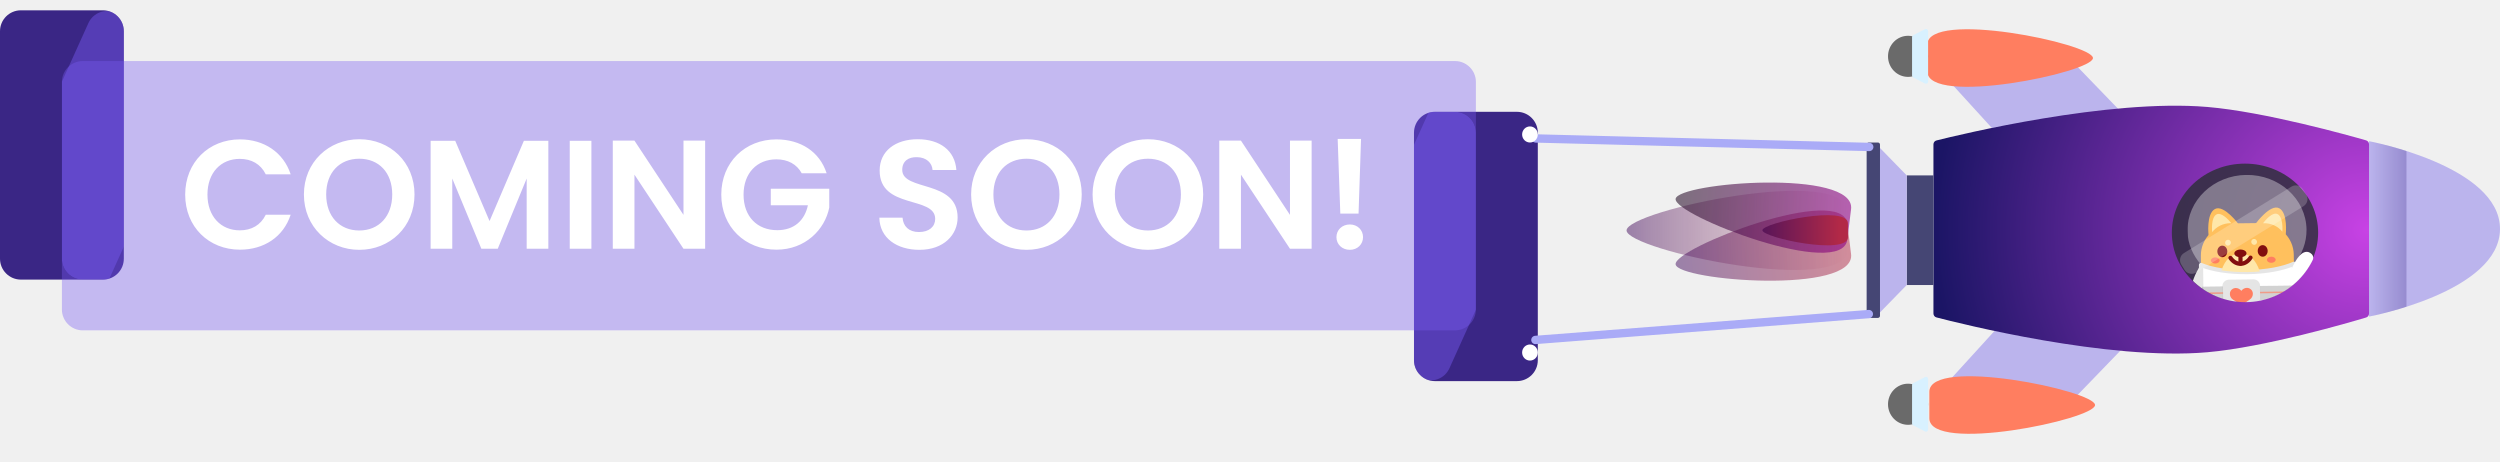
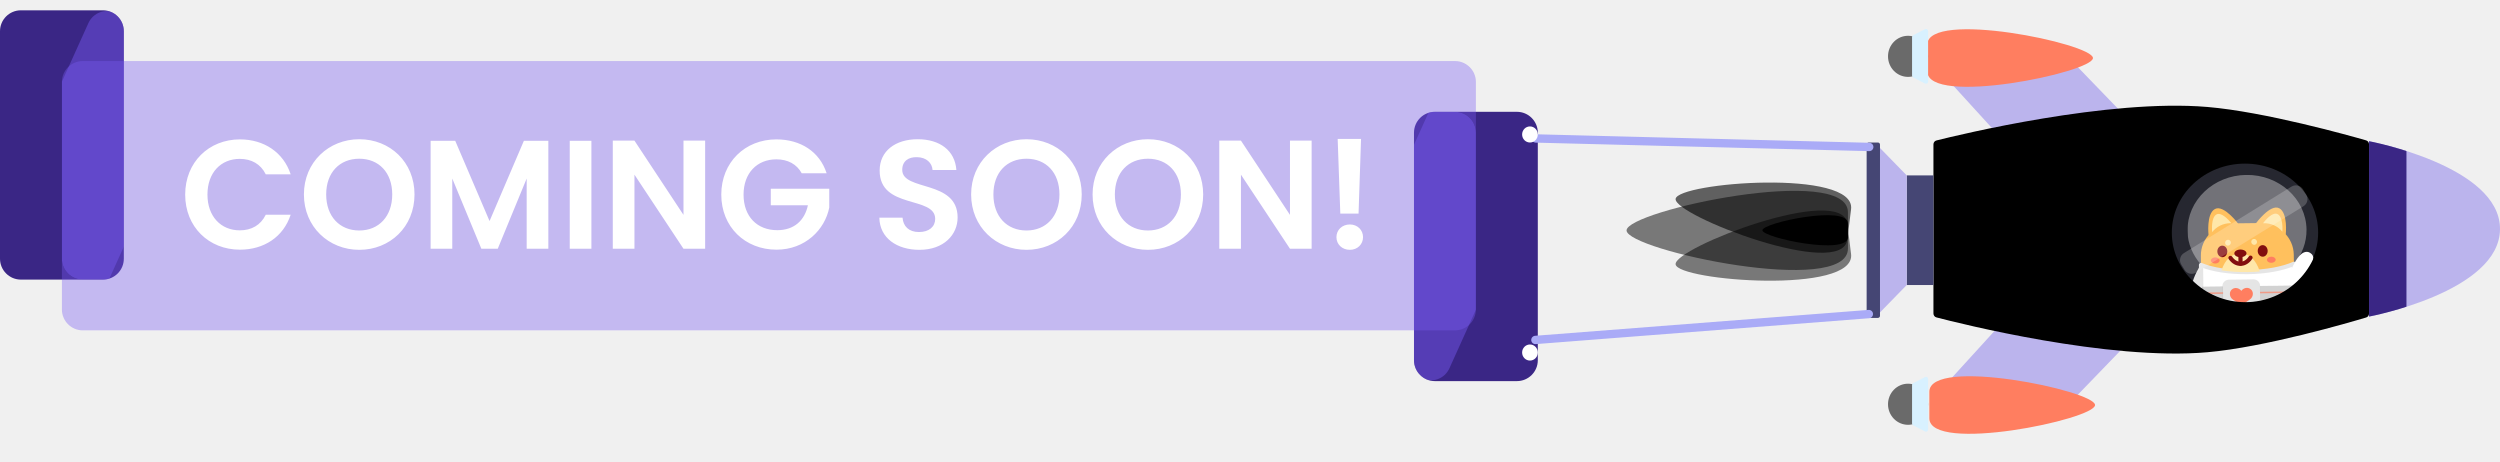
<svg xmlns="http://www.w3.org/2000/svg" width="1196" height="221" viewBox="0 0 1196 221" fill="none">
  <path d="M1196 109.501C1196 79.349 1133.35 67.545 1133.35 67.545V151.457C1133.35 151.457 1196 139.653 1196 109.501Z" fill="#BBB4ED" />
  <rect width="83.912" height="6.392" rx="1" transform="matrix(0 -1 -1 0 899.389 152.09)" fill="#454674" />
  <path d="M978.58 201.069C980.319 201.589 982.195 201.091 983.469 199.772L1028.53 153.123C1030.58 150.999 1030.4 147.524 1028.14 145.636L996.295 119.023C994.282 117.34 991.342 117.544 989.569 119.49L934.273 180.167C931.762 182.923 932.967 187.428 936.499 188.484L978.58 201.069Z" fill="#BBB4ED" />
  <path d="M978.58 19.876C980.319 19.356 982.195 19.854 983.469 21.173L1028.52 67.823C1030.58 69.946 1030.4 73.421 1028.14 75.31L996.295 101.923C994.282 103.605 991.342 103.401 989.569 101.456L934.273 40.778C931.762 38.022 932.967 33.517 936.499 32.461L978.58 19.876Z" fill="#BBB4ED" />
  <path d="M1131.96 151.891C1132.8 151.638 1133.35 150.871 1133.35 149.993V69.051C1133.35 68.165 1132.79 67.392 1131.94 67.147C1123.94 64.84 1083.58 53.504 1056 51.168C1008.69 47.161 937.405 64.428 926.405 67.189C925.522 67.411 924.959 68.193 924.959 69.103V149.939C924.959 150.842 925.512 151.619 926.386 151.847C937.322 154.703 1008.65 172.677 1056 168.514C1083.64 166.085 1124.01 154.277 1131.96 151.891Z" fill="url(#paint0_diamond_814_6242)" />
  <rect width="52.445" height="12.785" transform="matrix(0 -1 -1 0 924.959 136.357)" fill="#454674" />
  <path d="M912.174 136.357V83.912L899.389 70.801V149.469L912.174 136.357Z" fill="#BBB4ED" />
  <ellipse rx="9.833" ry="9.589" transform="matrix(0 -1 -1 0 912.813 193.393)" fill="#6A6A6A" />
  <path d="M920.946 206.413C921.611 206.755 922.402 206.271 922.402 205.524V181.263C922.402 180.515 921.611 180.032 920.946 180.373L915.275 183.281C914.941 183.452 914.731 183.796 914.731 184.171V202.616C914.731 202.991 914.941 203.334 915.275 203.506L920.946 206.413Z" fill="#D8F1FF" />
  <path d="M1001.27 27.766C1001.27 20.876 922 4.478 922 21.438C922 25.86 922 27.766 922 34.095C922 51.054 1001.27 34.656 1001.27 27.766Z" fill="#FF7E60" />
  <path d="M1002.27 193.766C1002.27 186.876 923 170.478 923 187.438C923 191.86 923 193.766 923 200.095C923 217.054 1002.27 200.656 1002.27 193.766Z" fill="#FF7E60" />
  <path opacity="0.5" d="M778.147 110.231C778.147 100.754 884.047 78.198 884.047 101.526C884.047 107.609 884.047 110.231 884.047 118.936C884.047 142.265 778.147 119.709 778.147 110.231Z" fill="url(#paint1_linear_814_6242)" />
  <path opacity="0.5" d="M801.613 126.473C800.639 118.563 881.364 87.551 883.762 107.02C884.387 112.097 884.657 114.286 885.552 121.551C887.951 141.02 802.588 134.383 801.613 126.473Z" fill="url(#paint2_linear_814_6242)" />
  <path opacity="0.6" d="M801.613 95.148C800.639 103.058 881.364 134.07 883.762 114.601C884.387 109.524 884.657 107.335 885.552 100.07C887.951 80.601 802.588 87.238 801.613 95.148Z" fill="url(#paint3_linear_814_6242)" />
  <ellipse rx="9.833" ry="9.589" transform="matrix(0 -1 -1 0 912.813 26.9517)" fill="#6A6A6A" />
  <path d="M920.946 39.972C921.611 40.313 922.402 39.83 922.402 39.082V14.822C922.402 14.074 921.611 13.591 920.946 13.932L915.275 16.84C914.941 17.011 914.731 17.354 914.731 17.729V36.174C914.731 36.549 914.941 36.893 915.275 37.064L920.946 39.972Z" fill="#D8F1FF" />
  <path d="M843.135 110.157C843.135 113.766 884.047 122.355 884.047 113.472C884.047 111.155 884.047 110.156 884.047 106.842C884.047 97.958 843.135 106.547 843.135 110.157Z" fill="url(#paint4_linear_814_6242)" />
  <mask id="mask0_814_6242" style="mask-type:alpha" maskUnits="userSpaceOnUse" x="1133" y="67" width="63" height="85">
    <path d="M1196 109.501C1196 79.349 1133.35 67.545 1133.35 67.545V151.457C1133.35 151.457 1196 139.653 1196 109.501Z" fill="url(#paint5_linear_814_6242)" />
  </mask>
  <g mask="url(#mask0_814_6242)">
    <rect width="136.358" height="35.798" transform="matrix(0 -1 -1 0 1151.25 171.125)" fill="#3A2685" />
  </g>
  <ellipse cx="1074" cy="111.277" rx="35" ry="33" fill="#2E2F3A" fill-opacity="0.83" />
  <mask id="mask1_814_6242" style="mask-type:alpha" maskUnits="userSpaceOnUse" x="1038" y="73" width="73" height="72">
    <path d="M1039.8 108.778C1039.8 89.844 1055.18 74.5 1074.15 74.5C1093.12 74.5 1108.5 89.844 1108.5 108.778C1108.5 127.713 1093.12 143.057 1074.15 143.057C1055.18 143.057 1039.8 127.713 1039.8 108.778Z" fill="#756F9B" stroke="#D8F1FF" stroke-width="3" />
  </mask>
  <g mask="url(#mask1_814_6242)">
    <g clip-path="url(#clip0_814_6242)">
      <path d="M1058.36 160.679C1061.16 160.643 1063.34 154.694 1063.25 147.392C1063.15 140.09 1060.8 134.199 1058 134.234C1055.21 134.27 1053.02 140.219 1053.12 147.521C1053.22 154.824 1055.56 160.714 1058.36 160.679Z" fill="#E5E5E5" />
      <path opacity="0.35" d="M1103.44 109.821C1103.52 115.99 1101.26 121.717 1097.52 126.271C1092.34 128.642 1084.33 130.17 1075.23 130.286C1066.11 130.402 1058.2 128.864 1052.96 126.613C1049.13 122.166 1046.57 116.692 1046.49 110.547C1046.29 95.909 1058.88 83.88 1074.61 83.68C1090.33 83.479 1103.24 95.183 1103.44 109.821Z" fill="white" />
      <path d="M1053.04 126.38C1053.04 126.38 1044.51 138.744 1050.74 142.748C1050.74 142.748 1052.19 143.588 1053.53 143.06C1059.22 140.82 1058.34 127.908 1058.34 127.908L1053.07 126.377L1053.04 126.38Z" fill="#E5E5E5" />
      <path d="M1092.91 160.239C1095.71 160.204 1097.9 154.255 1097.8 146.952C1097.7 139.65 1095.35 133.759 1092.56 133.795C1089.76 133.83 1087.57 139.779 1087.67 147.081C1087.77 154.384 1090.11 160.275 1092.91 160.239Z" fill="white" />
      <path d="M1097.4 126.187L1097.34 121.785C1097.29 117.73 1095.54 113.863 1092.48 111.034C1089.41 108.206 1085.29 106.647 1081.02 106.701L1068.81 106.857C1064.54 106.912 1060.46 108.575 1057.48 111.481C1054.49 114.386 1052.85 118.297 1052.9 122.352L1052.96 126.754C1058.21 128.947 1066.24 130.287 1075.23 130.173C1084.22 130.058 1092.21 128.51 1097.4 126.187Z" fill="#FFC05D" />
      <path d="M1075.23 130.173C1066.24 130.287 1058.21 128.944 1052.96 126.754L1053.19 144.098C1053.25 148.153 1055 152.02 1058.06 154.849C1061.12 157.677 1065.24 159.236 1069.52 159.181L1081.72 159.026C1085.99 158.971 1090.07 157.308 1093.06 154.402C1096.04 151.497 1097.69 147.586 1097.63 143.531L1097.4 126.187C1092.21 128.511 1084.22 130.058 1075.23 130.173Z" fill="white" stroke="#E5E5E5" stroke-width="2" stroke-linecap="round" stroke-linejoin="round" />
      <path d="M1071.68 121.299L1071.66 121.3C1071.66 121.298 1071.67 121.298 1071.68 121.299Z" fill="#FFE7A9" />
      <path d="M1081.11 129.887C1079.13 123.998 1075.94 121.256 1071.68 121.328C1067.64 121.397 1064.57 123.906 1062.77 129.34C1066.89 129.961 1071.06 130.24 1075.23 130.173C1077.25 130.147 1079.21 130.049 1081.11 129.887Z" fill="#FFE7A9" />
      <path d="M1082.51 122.808C1083.82 122.792 1084.87 121.537 1084.85 120.007C1084.83 118.477 1083.75 117.25 1082.43 117.266C1081.12 117.283 1080.07 118.537 1080.09 120.068C1080.11 121.598 1081.19 122.825 1082.51 122.808Z" fill="#820E0F" />
      <path d="M1078.62 117.112C1079.37 116.992 1079.86 116.271 1079.73 115.501C1079.59 114.732 1078.87 114.206 1078.13 114.326C1077.38 114.446 1076.89 115.167 1077.02 115.936C1077.16 116.705 1077.88 117.232 1078.62 117.112Z" fill="#FFE7A9" />
      <path d="M1067.21 116.362C1067.37 115.598 1066.9 114.862 1066.16 114.72C1065.42 114.577 1064.69 115.081 1064.52 115.846C1064.36 116.611 1064.83 117.346 1065.57 117.489C1066.31 117.631 1067.04 117.127 1067.21 116.362Z" fill="#FFE7A9" />
      <path d="M1059.8 126.074C1060.95 126.059 1061.88 125.389 1061.87 124.578C1061.86 123.767 1060.91 123.121 1059.76 123.136C1058.61 123.15 1057.69 123.82 1057.7 124.631C1057.71 125.443 1058.65 126.088 1059.8 126.074Z" fill="#FF7E60" />
      <path d="M1086.61 125.732C1087.76 125.717 1088.69 125.048 1088.68 124.236C1088.66 123.425 1087.72 122.779 1086.57 122.794C1085.42 122.808 1084.49 123.478 1084.51 124.289C1084.52 125.101 1085.46 125.747 1086.61 125.732Z" fill="#FF7E60" />
      <path d="M1070.92 107.247L1063.76 109.914L1056.58 112.58C1056.58 112.58 1055.38 102.248 1059.65 99.984C1063.92 97.72 1070.92 107.247 1070.92 107.247Z" fill="#FFC05D" />
      <path d="M1079.13 106.96L1086.32 109.581L1093.5 112.202C1093.5 112.202 1094.65 101.863 1090.38 99.624C1086.1 97.383 1079.13 106.96 1079.13 106.96Z" fill="#FFC05D" />
      <path d="M1067.02 106.766L1067.47 106.761C1066.11 105.111 1062.68 101.356 1060.4 102.566C1057.68 104.01 1058.23 110.293 1058.31 111.044C1059.31 109.737 1060.62 108.669 1062.13 107.927C1063.64 107.184 1065.32 106.787 1067.02 106.766Z" fill="#FFE7A9" />
      <path d="M1083.06 106.789L1082.61 106.795C1083.92 105.111 1087.25 101.27 1089.56 102.421C1092.32 103.796 1091.94 110.091 1091.88 110.843C1090.84 109.562 1089.51 108.528 1087.98 107.825C1086.44 107.121 1084.76 106.766 1083.06 106.789Z" fill="#FFE7A9" />
      <path d="M1063.2 123.055C1064.51 123.038 1065.56 121.784 1065.54 120.253C1065.52 118.723 1064.44 117.496 1063.12 117.513C1061.81 117.529 1060.76 118.784 1060.78 120.314C1060.8 121.845 1061.88 123.072 1063.2 123.055Z" fill="#820E0F" />
      <path d="M1071.84 123.049C1073.46 123.028 1074.75 122.191 1074.74 121.178C1074.73 120.165 1073.41 119.36 1071.79 119.381C1070.18 119.401 1068.88 120.239 1068.9 121.252C1068.91 122.265 1070.23 123.07 1071.84 123.049Z" fill="#820E0F" />
      <path d="M1071.84 123.039L1071.88 126.09" stroke="#820E0F" stroke-width="2" stroke-miterlimit="10" stroke-linecap="round" />
      <path d="M1076.65 123.26C1075.5 125.042 1073.8 126.179 1071.89 126.203C1069.97 126.228 1068.24 125.134 1067.05 123.383" stroke="#820E0F" stroke-width="2" stroke-miterlimit="10" stroke-linecap="round" />
      <path d="M1078 133.641L1066.35 133.79C1064.6 133.812 1063.2 135.176 1063.22 136.837L1063.36 147.096C1063.38 148.757 1064.82 150.086 1066.57 150.063L1078.22 149.915C1079.97 149.892 1081.37 148.528 1081.35 146.867L1081.21 136.608C1081.19 134.947 1079.75 133.619 1078 133.641Z" fill="#E5E5E5" />
      <path d="M1076.27 143.319L1072.99 145.52L1072.34 145.954L1071.69 145.536L1068.35 143.42C1067.87 143.115 1067.48 142.704 1067.2 142.223C1066.93 141.741 1066.78 141.204 1066.77 140.656C1066.76 139.627 1067.25 138.631 1068.26 138.109C1069.67 137.382 1071.34 137.948 1072.25 139.152C1073.12 137.926 1074.78 137.317 1076.21 138.007C1078.27 139.003 1078.3 141.957 1076.27 143.319Z" fill="#FF7E60" />
      <path d="M1104.52 120.648C1104.52 120.648 1105.94 121.174 1106.44 122.342C1108.57 127.288 1097.64 139.542 1097.64 139.542L1093.43 136.844C1093.43 136.836 1098.19 118.6 1104.52 120.648Z" fill="white" />
    </g>
    <g clip-path="url(#clip1_814_6242)">
      <path opacity="0.66" d="M1063.47 136.919L1053.41 137.047L1053.5 144.171L1063.57 144.043L1063.47 136.919Z" fill="#BABABA" />
      <path opacity="0.66" d="M1097.3 136.487L1081.15 136.693L1081.24 143.817L1097.39 143.611L1097.3 136.487Z" fill="#BABABA" />
      <path opacity="0.66" d="M1063.51 139.827L1053.45 139.955L1053.46 140.682L1063.52 140.554L1063.51 139.827Z" fill="#FF7E60" />
      <path opacity="0.66" d="M1097.34 139.396L1081.19 139.602L1081.2 140.329L1097.35 140.123L1097.34 139.396Z" fill="#FF7E60" />
    </g>
  </g>
  <rect opacity="0.4" x="1041.42" y="123.154" width="68.424" height="11" rx="4" transform="rotate(-31.7159 1041.42 123.154)" fill="white" fill-opacity="0.5" />
  <rect width="59.235" height="128.834" rx="10" transform="matrix(-1 0 0 1 735.687 53.4901)" fill="#3A2685" />
  <rect width="59.235" height="128.834" rx="10" transform="matrix(-1 0 0 1 59.2352 4.92944)" fill="#3A2685" />
  <mask id="mask2_814_6242" style="mask-type:alpha" maskUnits="userSpaceOnUse" x="676" y="53" width="31" height="130">
    <rect width="29.618" height="128.834" rx="10" transform="matrix(-1 0 0 1 706.07 53.4901)" fill="#6D6DF4" />
  </mask>
  <g mask="url(#mask2_814_6242)">
    <mask id="mask3_814_6242" style="mask-type:alpha" maskUnits="userSpaceOnUse" x="614" y="53" width="93" height="130">
      <rect width="91.222" height="128.834" rx="10" transform="matrix(-1 0 0 1 706.07 53.4901)" fill="#6D6DF4" />
    </mask>
    <g mask="url(#mask3_814_6242)">
      <rect width="59.505" height="154.34" rx="10" transform="matrix(0.903157 0.429311 -0.41186 0.911247 699.109 19.1132)" fill="#775BF1" fill-opacity="0.44" />
    </g>
  </g>
  <mask id="mask4_814_6242" style="mask-type:alpha" maskUnits="userSpaceOnUse" x="29" y="4" width="31" height="130">
    <rect width="29.618" height="128.834" rx="10" transform="matrix(1 0 0 -1 29.6176 133.764)" fill="#6D6DF4" />
  </mask>
  <g mask="url(#mask4_814_6242)">
    <mask id="mask5_814_6242" style="mask-type:alpha" maskUnits="userSpaceOnUse" x="29" y="4" width="92" height="130">
      <rect width="91.222" height="128.834" rx="10" transform="matrix(1 0 0 -1 29.6176 133.764)" fill="#6D6DF4" />
    </mask>
    <g mask="url(#mask5_814_6242)">
      <rect width="59.505" height="154.34" rx="10" transform="matrix(-0.903157 -0.429311 0.41186 -0.911247 36.5781 168.141)" fill="#775BF1" fill-opacity="0.44" />
    </g>
  </g>
  <rect width="676.452" height="128.834" rx="10" transform="matrix(-1 0 0 1 706.07 29.2089)" fill="#775BF1" fill-opacity="0.37" />
  <line x1="2" y1="-2" x2="161.55" y2="-2" transform="matrix(-0.999675 -0.0254769 -0.0243061 0.999705 896.193 72.3535)" stroke="#AAABF7" stroke-width="4" stroke-linecap="round" />
  <line x1="2" y1="-2" x2="161.991" y2="-2" transform="matrix(-0.997003 0.077361 0.0738235 0.997271 896.193 152.092)" stroke="#AAABF7" stroke-width="4" stroke-linecap="round" />
  <path d="M88.59 93.1C88.59 108.566 99.912 119.444 114.786 119.444C126.256 119.444 135.58 113.376 139.058 102.72H127.144C124.702 107.752 120.262 110.194 114.712 110.194C105.684 110.194 99.246 103.534 99.246 93.1C99.246 82.592 105.684 76.006 114.712 76.006C120.262 76.006 124.702 78.448 127.144 83.406H139.058C135.58 72.824 126.256 66.682 114.786 66.682C99.912 66.682 88.59 77.634 88.59 93.1ZM198.301 93.026C198.301 77.56 186.609 66.608 171.883 66.608C157.305 66.608 145.391 77.56 145.391 93.026C145.391 108.566 157.305 119.518 171.883 119.518C186.535 119.518 198.301 108.566 198.301 93.026ZM156.047 93.026C156.047 82.518 162.485 75.932 171.883 75.932C181.207 75.932 187.645 82.518 187.645 93.026C187.645 103.534 181.207 110.268 171.883 110.268C162.485 110.268 156.047 103.534 156.047 93.026ZM206.009 119H216.369V85.404L230.281 119H238.125L251.963 85.404V119H262.323V67.348H250.631L234.203 105.754L217.775 67.348H206.009V119ZM272.565 119H282.925V67.348H272.565V119ZM326.979 67.274V102.794L303.521 67.274H293.161V119H303.521V83.554L326.979 119H337.339V67.274H326.979ZM371.405 66.682C356.457 66.682 345.061 77.634 345.061 93.1C345.061 108.566 356.457 119.444 371.479 119.444C385.243 119.444 394.641 109.824 396.713 99.316V90.288H368.741V98.206H386.501C384.947 105.532 379.841 110.12 371.849 110.12C362.229 110.12 355.717 103.608 355.717 93.1C355.717 82.814 362.155 76.228 371.405 76.228C376.881 76.228 381.173 78.522 383.541 82.888H395.455C392.125 72.528 382.949 66.682 371.405 66.682ZM458.123 104.052C458.123 85.848 431.631 91.62 431.631 81.26C431.631 77.042 434.665 75.044 438.735 75.192C443.175 75.266 445.913 77.93 446.135 81.334H457.531C456.865 72.01 449.613 66.608 439.031 66.608C428.375 66.608 420.827 72.232 420.827 81.556C420.753 100.278 447.393 93.544 447.393 104.718C447.393 108.418 444.507 111.008 439.623 111.008C434.813 111.008 432.075 108.27 431.779 104.126H420.679C420.827 113.894 429.115 119.518 439.845 119.518C451.611 119.518 458.123 112.192 458.123 104.052ZM517.498 93.026C517.498 77.56 505.806 66.608 491.08 66.608C476.502 66.608 464.588 77.56 464.588 93.026C464.588 108.566 476.502 119.518 491.08 119.518C505.732 119.518 517.498 108.566 517.498 93.026ZM475.244 93.026C475.244 82.518 481.682 75.932 491.08 75.932C500.404 75.932 506.842 82.518 506.842 93.026C506.842 103.534 500.404 110.268 491.08 110.268C481.682 110.268 475.244 103.534 475.244 93.026ZM575.6 93.026C575.6 77.56 563.908 66.608 549.182 66.608C534.604 66.608 522.69 77.56 522.69 93.026C522.69 108.566 534.604 119.518 549.182 119.518C563.834 119.518 575.6 108.566 575.6 93.026ZM533.346 93.026C533.346 82.518 539.784 75.932 549.182 75.932C558.506 75.932 564.944 82.518 564.944 93.026C564.944 103.534 558.506 110.268 549.182 110.268C539.784 110.268 533.346 103.534 533.346 93.026ZM617.125 67.274V102.794L593.667 67.274H583.307V119H593.667V83.554L617.125 119H627.485V67.274H617.125ZM641.201 102.202H649.933L651.117 66.46H639.943L641.201 102.202ZM652.079 113.45C652.079 110.046 649.415 107.382 645.789 107.382C642.015 107.382 639.351 110.046 639.351 113.45C639.351 116.854 642.015 119.518 645.789 119.518C649.415 119.518 652.079 116.854 652.079 113.45Z" fill="white" />
  <ellipse rx="3.753" ry="3.849" transform="matrix(-1 0 0 1 731.934 64.3294)" fill="white" />
  <ellipse rx="3.753" ry="3.849" transform="matrix(-1 0 0 1 731.934 168.648)" fill="white" />
  <defs>
    <radialGradient id="paint0_diamond_814_6242" cx="0" cy="0" r="1" gradientUnits="userSpaceOnUse" gradientTransform="translate(1133 110) rotate(-179.959) scale(208.042 190.269)">
-       <stop stop-color="#C842E5" />
-       <stop offset="1" stop-color="#1B1565" />
+       <stop stopColor="#C842E5" />
+       <stop offset="1" stopColor="#1B1565" />
    </radialGradient>
    <linearGradient id="paint1_linear_814_6242" x1="778.147" y1="110.231" x2="884.047" y2="110.231" gradientUnits="userSpaceOnUse">
-       <stop stop-color="#451060" />
-       <stop offset="1" stop-color="#A72848" stop-opacity="0" />
+       <stop stopColor="#451060" />
+       <stop offset="1" stopColor="#A72848" stopOpacity="0" />
    </linearGradient>
    <linearGradient id="paint2_linear_814_6242" x1="801.613" y1="126.473" x2="884.895" y2="116.213" gradientUnits="userSpaceOnUse">
-       <stop stop-color="#441061" />
-       <stop offset="1" stop-color="#B32A46" />
+       <stop stopColor="#441061" />
+       <stop offset="1" stopColor="#B32A46" />
    </linearGradient>
    <linearGradient id="paint3_linear_814_6242" x1="801.613" y1="95.148" x2="884.895" y2="105.408" gradientUnits="userSpaceOnUse">
-       <stop stop-color="#2E1930" />
-       <stop offset="1" stop-color="#8E0084" />
+       <stop stopColor="#2E1930" />
+       <stop offset="1" stopColor="#8E0084" />
    </linearGradient>
    <linearGradient id="paint4_linear_814_6242" x1="843.135" y1="110.157" x2="880" y2="110" gradientUnits="userSpaceOnUse">
-       <stop stop-color="#581559" />
-       <stop offset="1" stop-color="#B22947" />
+       <stop stopColor="#581559" />
+       <stop offset="1" stopColor="#B22947" />
    </linearGradient>
    <linearGradient id="paint5_linear_814_6242" x1="1196" y1="109.501" x2="1133.35" y2="109.501" gradientUnits="userSpaceOnUse">
-       <stop stop-color="#8CC9FF" />
-       <stop offset="1" stop-color="#D8F1FF" stop-opacity="0" />
+       <stop stopColor="#8CC9FF" />
+       <stop offset="1" stopColor="#D8F1FF" stopOpacity="0" />
    </linearGradient>
    <clipPath id="clip0_814_6242">
      <rect width="60.05" height="78.967" fill="white" transform="matrix(0.999919 -0.0127497 0.01339 0.99991 1046.13 84.043)" />
    </clipPath>
    <clipPath id="clip1_814_6242">
      <rect width="43.894" height="7.125" fill="white" transform="matrix(0.999919 -0.0127497 0.01339 0.99991 1053.41 137.047)" />
    </clipPath>
  </defs>
</svg>
